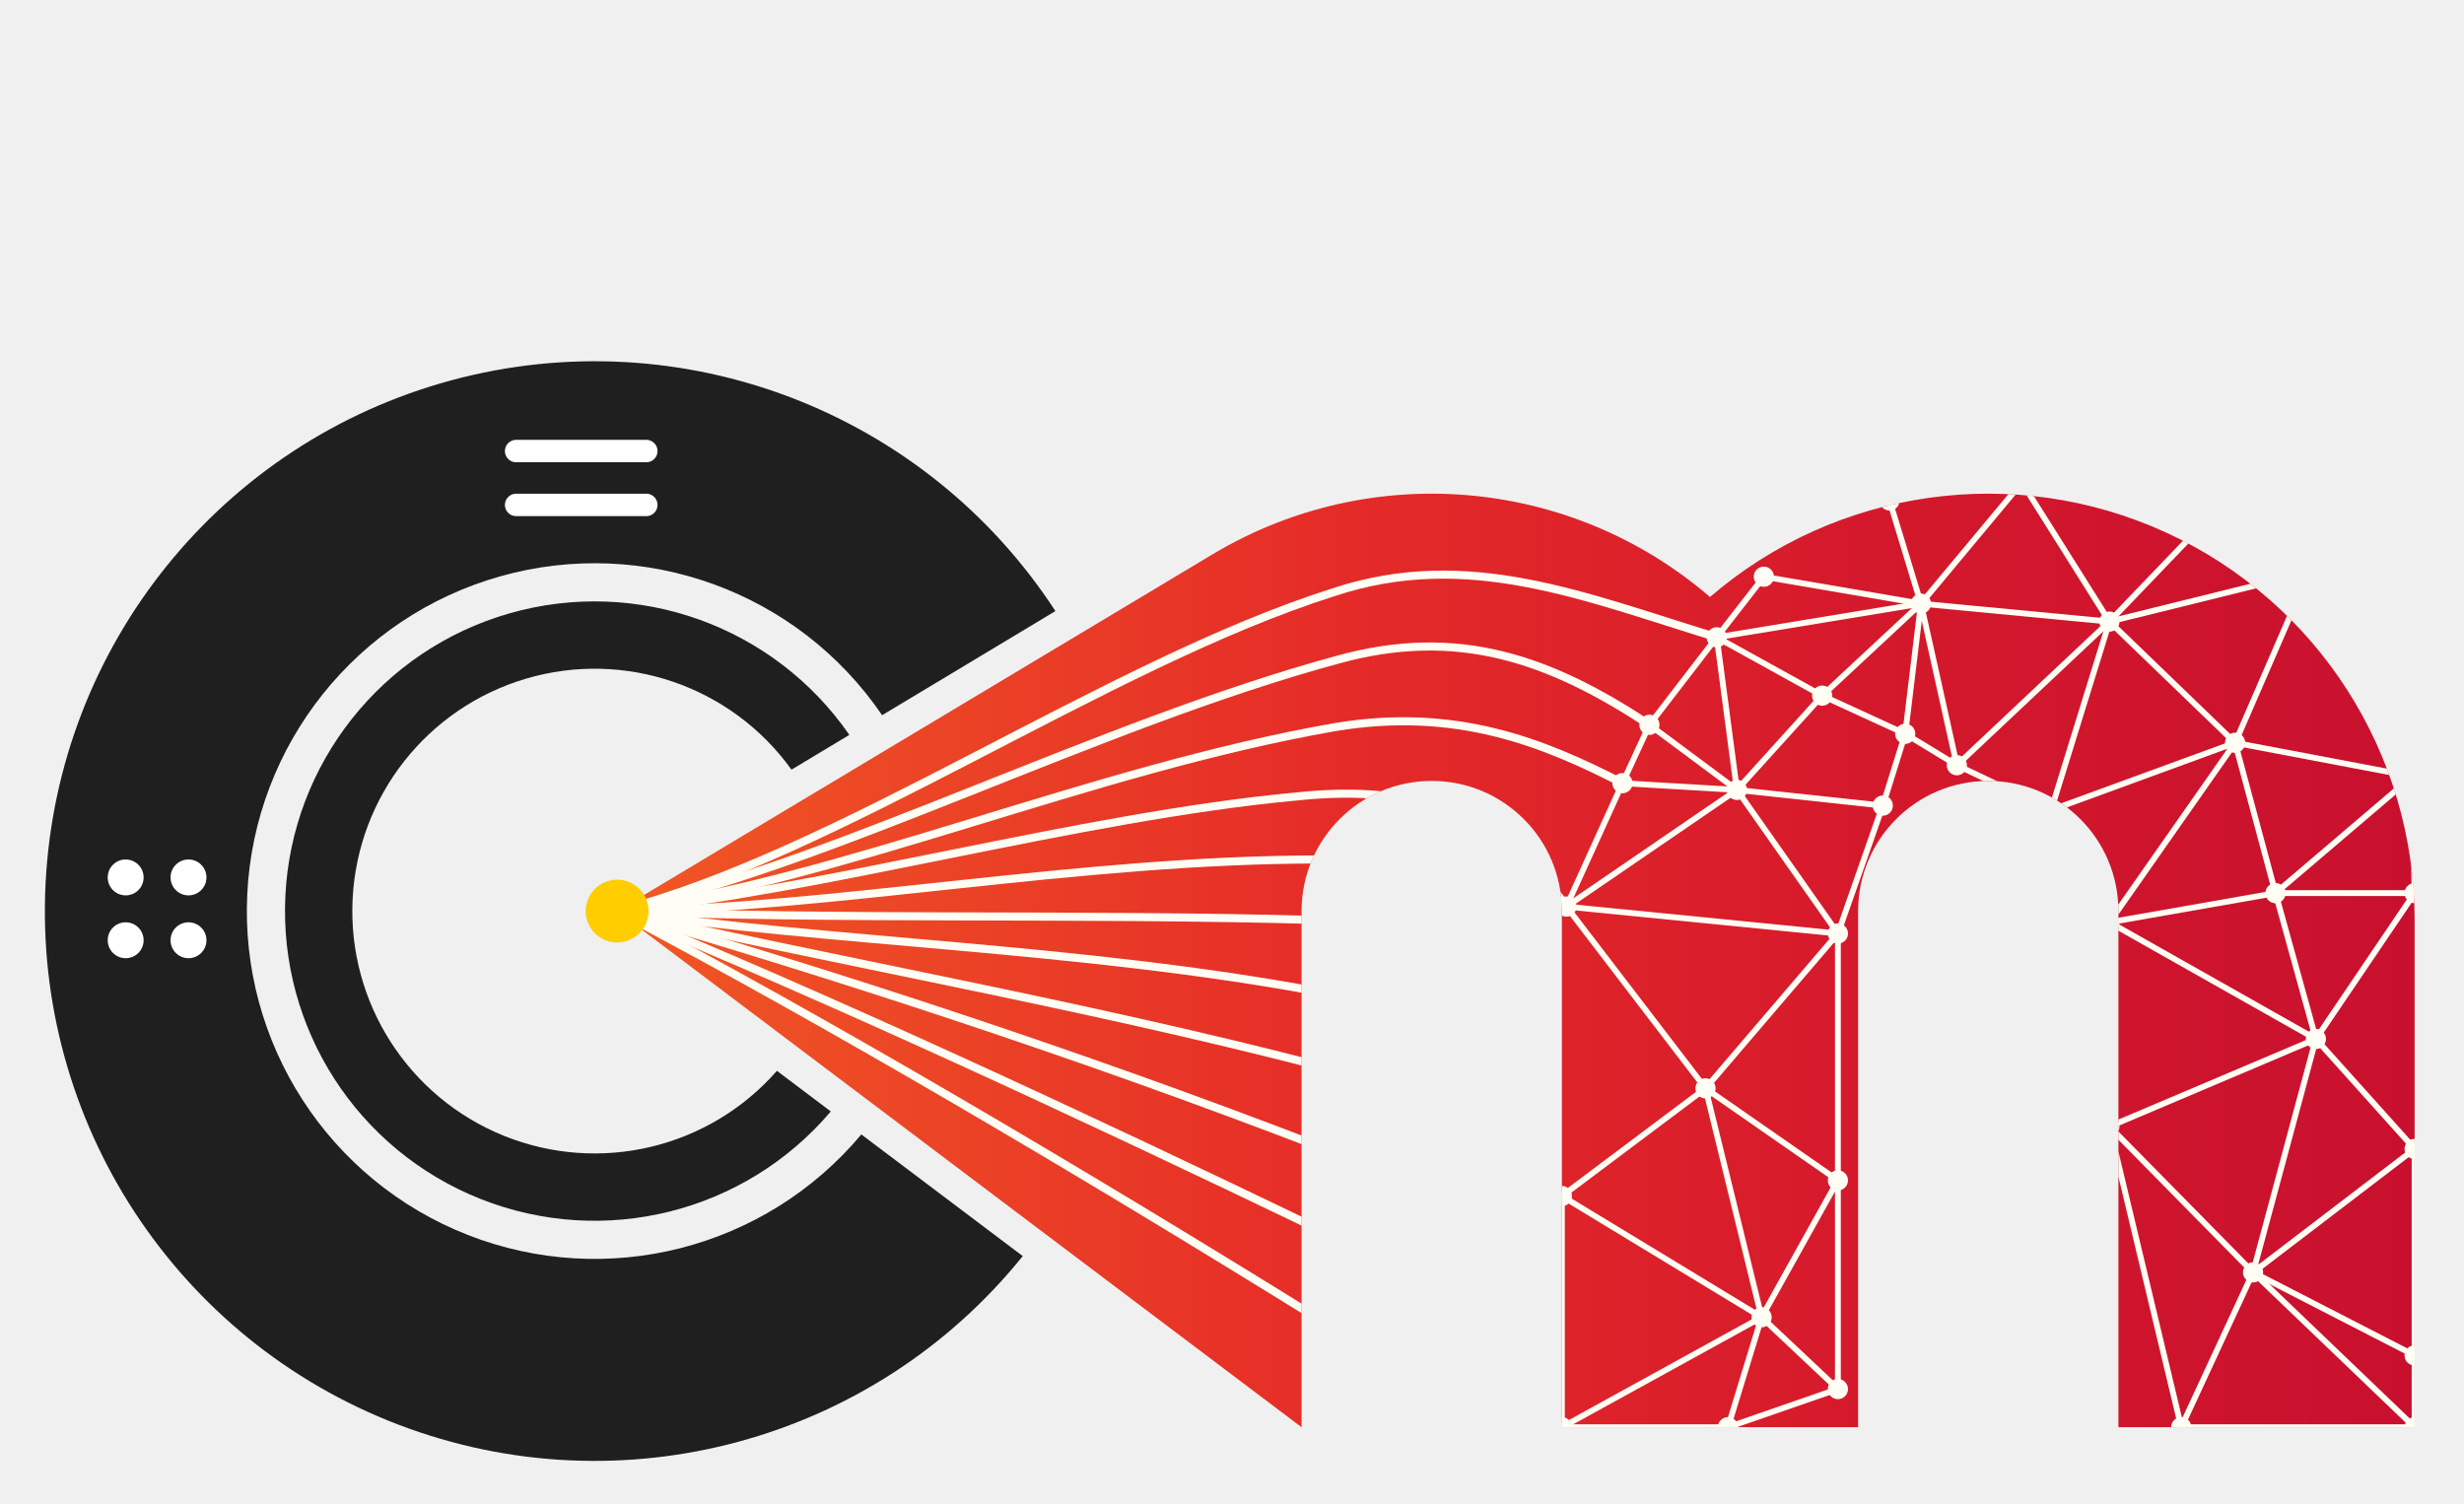
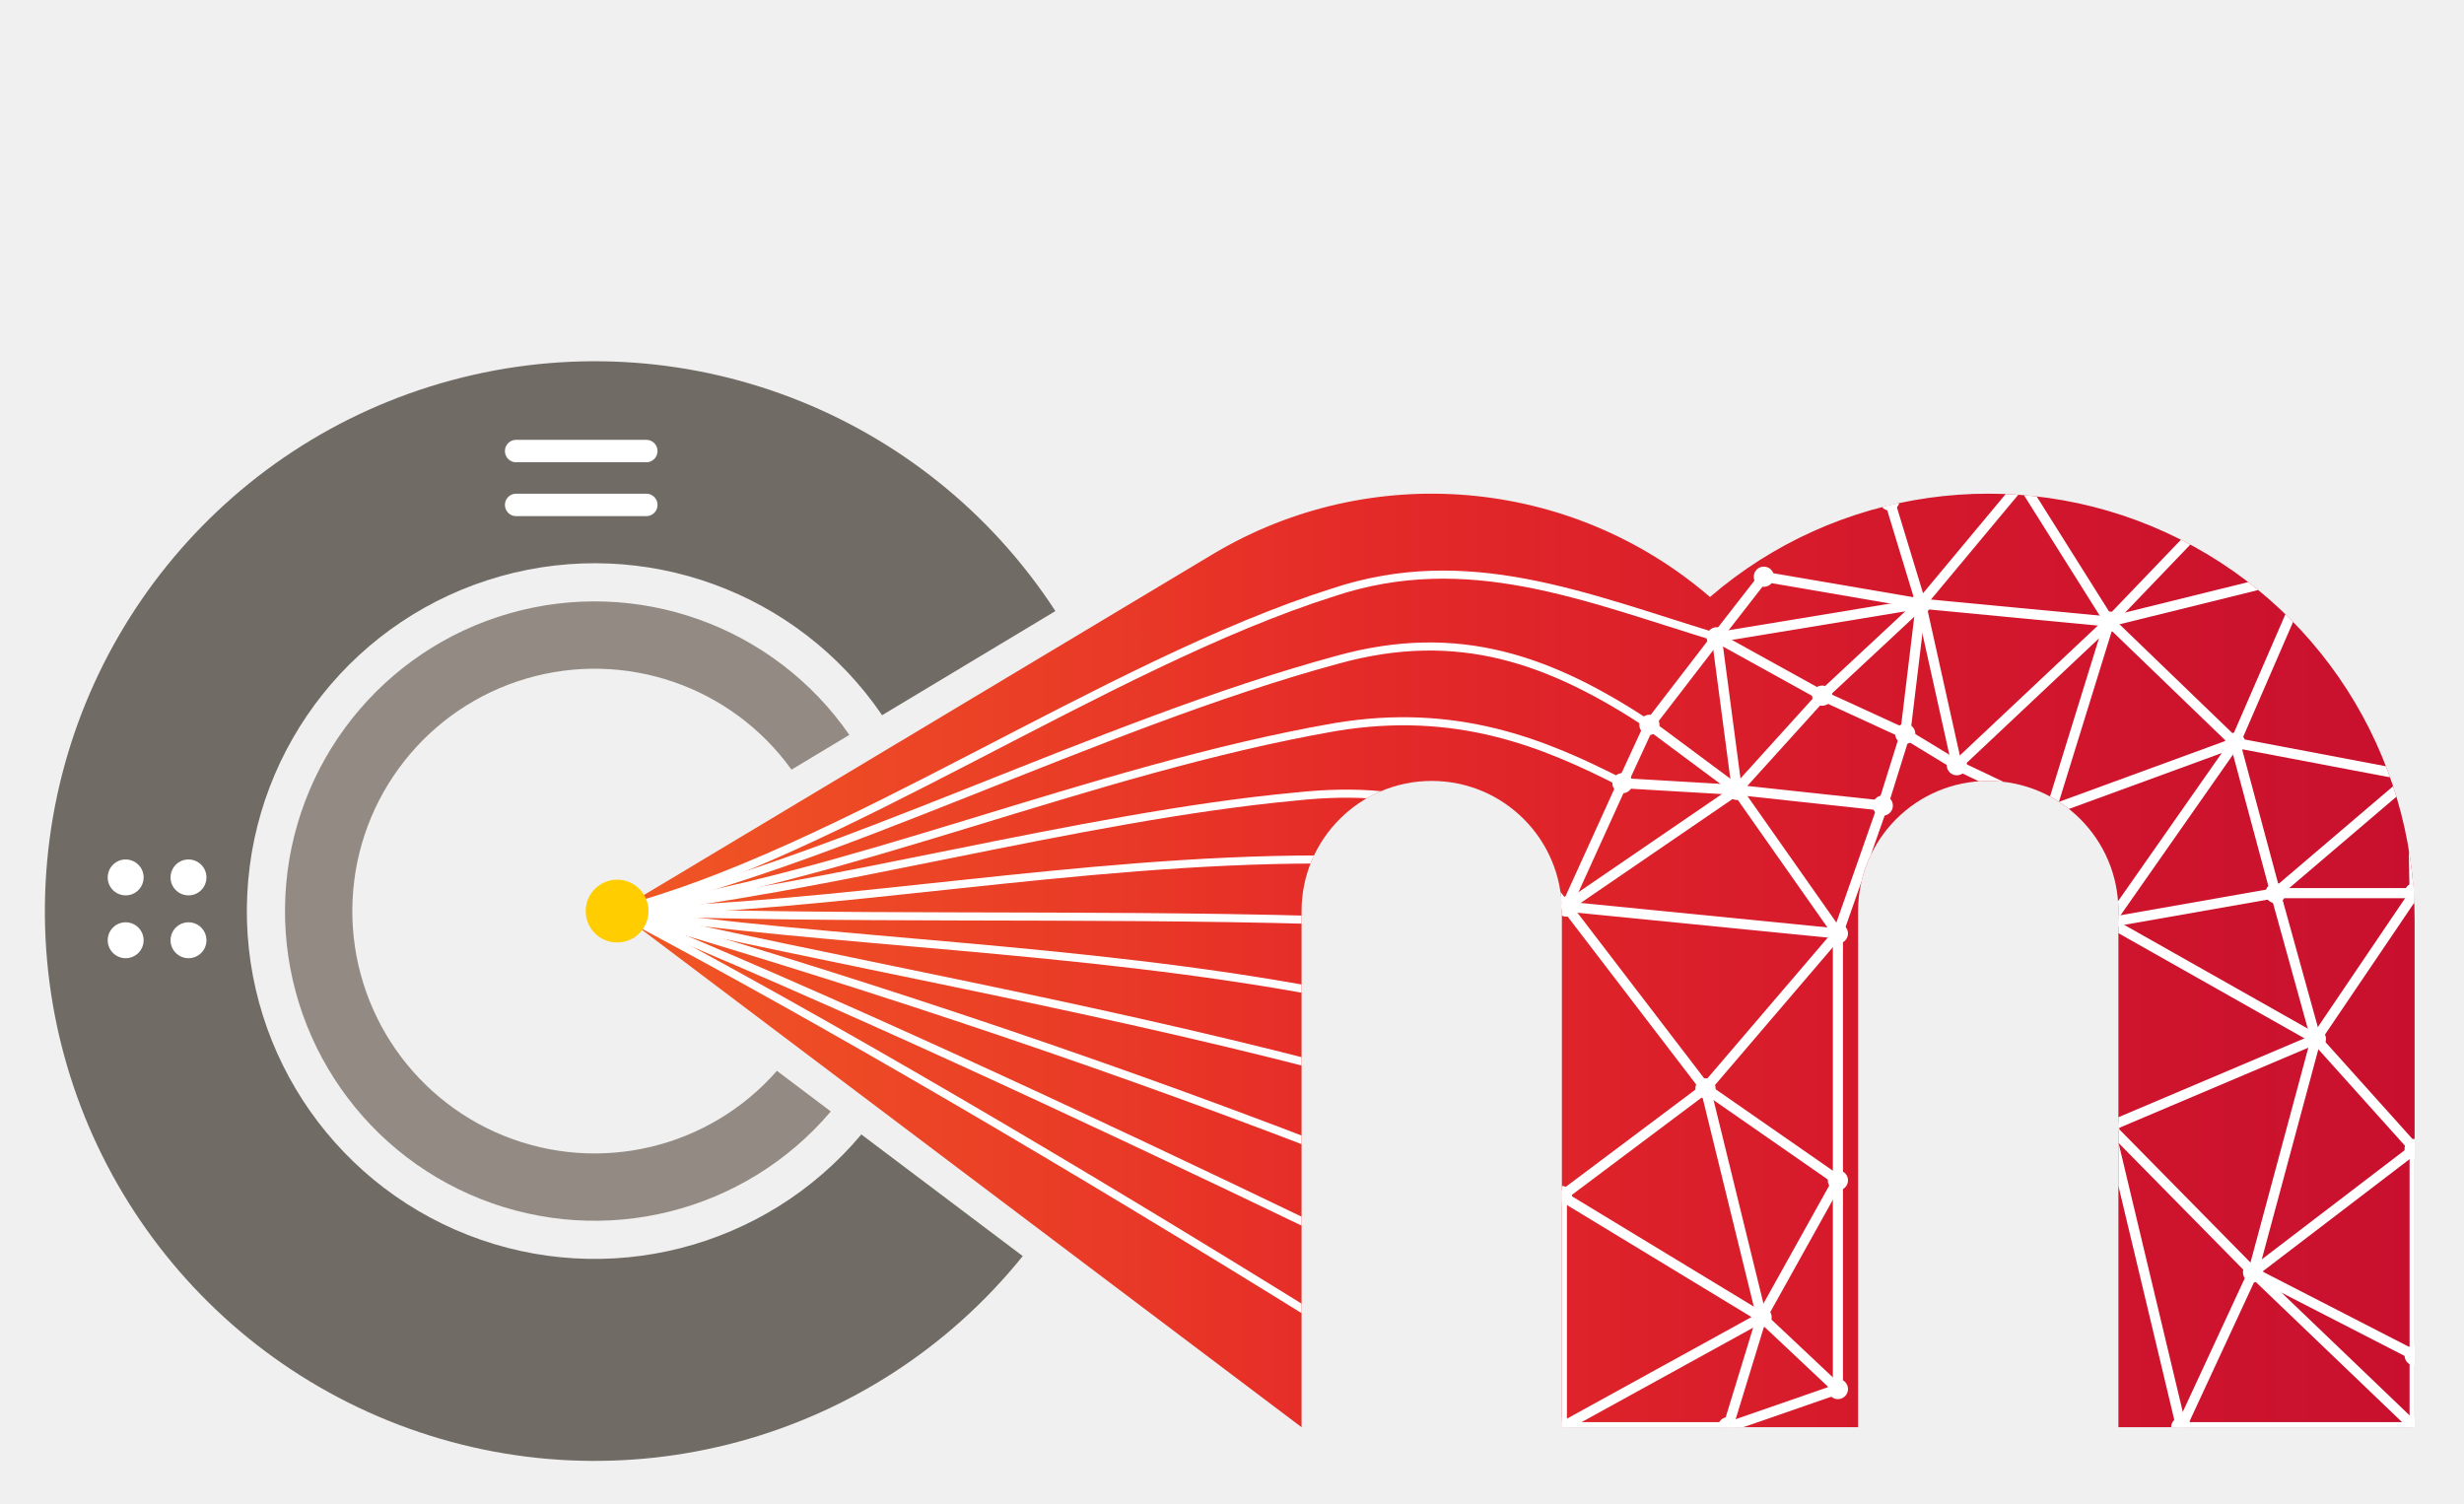
<svg xmlns="http://www.w3.org/2000/svg" width="1098" height="670" viewBox="0 0 1098 670">
  <g transform="translate(0 0) scale(1) translate(-70 -295)">
    <defs>
      <linearGradient id="charcoal" x1="130" y1="470" x2="510" y2="900" gradientUnits="userSpaceOnUse">
        <stop stop-color="#1f1f1f" />
        <stop offset="1" stop-color="#1f1f1f" />
      </linearGradient>
      <linearGradient id="colour" x1="326" y1="705" x2="1146" y2="705" gradientUnits="userSpaceOnUse">
        <stop stop-color="#f15a24" />
        <stop offset=".42" stop-color="#e52b28" />
        <stop offset=".7" stop-color="#d5192c" />
        <stop offset="1" stop-color="#c8102e" />
      </linearGradient>
      <clipPath id="m-clip">
        <path d="M345 701 L610.347 542.016 A190 190 0 0 1 832 561.042 A190 190 0 0 1 1146 705 L1146 931 L1014 931 L1014 701 A58 58 0 0 0 898 701 L898 931 L766 931 L766 701 A58 58 0 0 0 650 701 L650 931 L345 701 Z" />
      </clipPath>
    </defs>
-     <g id="charcoal-symbol" fill="#1f1f1f">
+     <g id="charcoal-symbol" fill="#716b65">
      <path d="M540.311 567.312 A245 245 0 1 0 525.758 854.741 L453.821 800.532 A155 155 0 1 1 463.086 613.714 Z" />
-       <path d="M448.488 622.485 A138 138 0 1 0 440.224 790.286 L416.213 772.193 A108 108 0 1 1 422.705 637.977 Z" />
+       <path d="M448.488 622.485 A138 138 0 1 0 440.224 790.286 L416.213 772.193 A108 108 0 1 1 422.705 637.977 Z" fill="#938b83" />
    </g>
    <g id="scanner-controls">
      <path d="M300 496h58 M300 520h58" fill="none" stroke="white" stroke-width="10" stroke-linecap="round" />
      <circle cx="126" cy="686" r="8" fill="white" />
      <circle cx="126" cy="714" r="8" fill="white" />
      <circle cx="154" cy="686" r="8" fill="white" />
      <circle cx="154" cy="714" r="8" fill="white" />
    </g>
    <path id="colour-symbol" d="M345 701 L610.347 542.016 A190 190 0 0 1 832 561.042 A190 190 0 0 1 1146 705 L1146 931 L1014 931 L1014 701 A58 58 0 0 0 898 701 L898 931 L766 931 L766 701 A58 58 0 0 0 650 701 L650 931 L345 701 Z" fill="url(#colour)" />
-     <g clip-path="url(#m-clip)" stroke="#fffdf4" stroke-linecap="round" stroke-linejoin="round">
+     <g clip-path="url(#m-clip)" stroke="#ffffff" stroke-linecap="round" stroke-linejoin="round">
      <g id="radiating-curves" stroke-width="3.6" fill="none">
        <path d="M345 701 C443 676 563 591 664 559 C724 539 776 561 835 579" />
        <path d="M345 701 C439 681 559 618 666 589 C720 574 761 589 805 618" />
        <path d="M345 701 C446 687 556 638 665 619 C719 610 758 626 793 644" />
        <path d="M345 701 C436 692 551 659 647 650 C702 644 739 658 768 699" />
        <path d="M345 701 C441 700 550 678 658 678" />
        <path d="M345 701 C443 705 551 702 658 705" />
        <path d="M345 701 C439 715 551 717 658 737" />
        <path d="M345 701 C440 723 550 742 658 770" />
        <path d="M345 701 C441 729 549 764 658 806" />
        <path d="M345 701 C440 740 550 791 658 843" />
        <path d="M345 701 C438 750 550 816 658 883" />
      </g>
-       <g id="triangular-mesh" stroke-width="2.6" fill="none">
+       <g id="triangular-mesh" stroke-width="4.5" fill="none">
        <path d="M835 579 L805 618" />
        <path d="M835 579 L844 647" />
        <path d="M835 579 L882 605" />
        <path d="M835 579 L926 564" />
        <path d="M835 579 L856 552" />
        <path d="M805 618 L793 644" />
        <path d="M805 618 L844 647" />
        <path d="M793 644 L768 699" />
        <path d="M793 644 L844 647" />
        <path d="M768 699 L844 647" />
        <path d="M768 699 L830 780" />
        <path d="M768 699 L889 711" />
        <path d="M830 780 L889 711" />
        <path d="M830 780 L766 828" />
        <path d="M830 780 L855 882" />
        <path d="M830 780 L889 821" />
        <path d="M766 828 L855 882" />
        <path d="M766 828 L766 931" />
        <path d="M855 882 L766 931" />
        <path d="M855 882 L840 931" />
        <path d="M855 882 L889 914" />
        <path d="M855 882 L889 821" />
        <path d="M766 931 L840 931" />
        <path d="M840 931 L889 914" />
        <path d="M889 914 L889 821" />
        <path d="M889 821 L889 711" />
        <path d="M889 711 L844 647" />
        <path d="M844 647 L882 605" />
        <path d="M844 647 L909 654" />
        <path d="M882 605 L926 564" />
        <path d="M882 605 L919 622" />
        <path d="M919 622 L926 564" />
        <path d="M919 622 L942 636" />
        <path d="M919 622 L909 654" />
        <path d="M942 636 L926 564" />
        <path d="M942 636 L1010 572" />
        <path d="M942 636 L984 656" />
        <path d="M909 654 L889 711" />
        <path d="M926 564 L856 552" />
        <path d="M926 564 L912 518" />
        <path d="M926 564 L971 510" />
        <path d="M926 564 L1010 572" />
        <path d="M971 510 L1010 572" />
        <path d="M971 510 L1057 523" />
        <path d="M1010 572 L1057 523" />
        <path d="M1010 572 L1099 550" />
        <path d="M1010 572 L1066 626" />
        <path d="M1010 572 L984 656" />
        <path d="M1099 550 L1066 626" />
        <path d="M1066 626 L1145 641" />
        <path d="M1066 626 L1084 693" />
        <path d="M1066 626 L1010 706" />
        <path d="M1066 626 L984 656" />
        <path d="M1145 641 L1084 693" />
        <path d="M1145 641 L1146 693" />
        <path d="M1084 693 L1146 693" />
        <path d="M1084 693 L1010 706" />
        <path d="M1084 693 L1102 758" />
        <path d="M1010 706 L1102 758" />
        <path d="M1102 758 L1146 693" />
        <path d="M1102 758 L1010 797" />
        <path d="M1102 758 L1146 807" />
        <path d="M1102 758 L1074 862" />
        <path d="M1010 797 L1074 862" />
        <path d="M1010 797 L1042 931" />
        <path d="M1146 807 L1074 862" />
        <path d="M1146 807 L1146 899" />
        <path d="M1074 862 L1146 899" />
        <path d="M1074 862 L1042 931" />
        <path d="M1074 862 L1146 931" />
        <path d="M1146 899 L1146 931" />
        <path d="M1042 931 L1146 931" />
-         <circle cx="766" cy="828" r="4.5" fill="#fffdf4" stroke="none" />
-         <circle cx="766" cy="931" r="4.5" fill="#fffdf4" stroke="none" />
-         <circle cx="768" cy="699" r="4.5" fill="#fffdf4" stroke="none" />
-         <circle cx="793" cy="644" r="4.5" fill="#fffdf4" stroke="none" />
-         <circle cx="805" cy="618" r="4.5" fill="#fffdf4" stroke="none" />
-         <circle cx="830" cy="780" r="4.5" fill="#fffdf4" stroke="none" />
-         <circle cx="835" cy="579" r="4.5" fill="#fffdf4" stroke="none" />
-         <circle cx="840" cy="931" r="4.5" fill="#fffdf4" stroke="none" />
-         <circle cx="844" cy="647" r="4.5" fill="#fffdf4" stroke="none" />
-         <circle cx="855" cy="882" r="4.5" fill="#fffdf4" stroke="none" />
-         <circle cx="856" cy="552" r="4.5" fill="#fffdf4" stroke="none" />
-         <circle cx="882" cy="605" r="4.5" fill="#fffdf4" stroke="none" />
-         <circle cx="889" cy="711" r="4.5" fill="#fffdf4" stroke="none" />
-         <circle cx="889" cy="821" r="4.5" fill="#fffdf4" stroke="none" />
-         <circle cx="889" cy="914" r="4.5" fill="#fffdf4" stroke="none" />
-         <circle cx="909" cy="654" r="4.5" fill="#fffdf4" stroke="none" />
-         <circle cx="912" cy="518" r="4.5" fill="#fffdf4" stroke="none" />
-         <circle cx="919" cy="622" r="4.5" fill="#fffdf4" stroke="none" />
-         <circle cx="926" cy="564" r="4.5" fill="#fffdf4" stroke="none" />
-         <circle cx="942" cy="636" r="4.5" fill="#fffdf4" stroke="none" />
-         <circle cx="971" cy="510" r="4.5" fill="#fffdf4" stroke="none" />
-         <circle cx="984" cy="656" r="4.5" fill="#fffdf4" stroke="none" />
-         <circle cx="1010" cy="572" r="4.5" fill="#fffdf4" stroke="none" />
-         <circle cx="1010" cy="706" r="4.5" fill="#fffdf4" stroke="none" />
-         <circle cx="1010" cy="797" r="4.5" fill="#fffdf4" stroke="none" />
-         <circle cx="1042" cy="931" r="4.5" fill="#fffdf4" stroke="none" />
-         <circle cx="1057" cy="523" r="4.5" fill="#fffdf4" stroke="none" />
-         <circle cx="1066" cy="626" r="4.5" fill="#fffdf4" stroke="none" />
-         <circle cx="1074" cy="862" r="4.5" fill="#fffdf4" stroke="none" />
-         <circle cx="1084" cy="693" r="4.5" fill="#fffdf4" stroke="none" />
-         <circle cx="1099" cy="550" r="4.5" fill="#fffdf4" stroke="none" />
-         <circle cx="1102" cy="758" r="4.5" fill="#fffdf4" stroke="none" />
-         <circle cx="1145" cy="641" r="4.5" fill="#fffdf4" stroke="none" />
-         <circle cx="1146" cy="693" r="4.5" fill="#fffdf4" stroke="none" />
-         <circle cx="1146" cy="807" r="4.5" fill="#fffdf4" stroke="none" />
-         <circle cx="1146" cy="899" r="4.5" fill="#fffdf4" stroke="none" />
-         <circle cx="1146" cy="931" r="4.5" fill="#fffdf4" stroke="none" />
+         <circle cx="766" cy="828" r="4.5" fill="#ffffff" stroke="none" />
+         <circle cx="766" cy="931" r="4.5" fill="#ffffff" stroke="none" />
+         <circle cx="768" cy="699" r="4.5" fill="#ffffff" stroke="none" />
+         <circle cx="793" cy="644" r="4.5" fill="#ffffff" stroke="none" />
+         <circle cx="805" cy="618" r="4.5" fill="#ffffff" stroke="none" />
+         <circle cx="830" cy="780" r="4.5" fill="#ffffff" stroke="none" />
+         <circle cx="835" cy="579" r="4.5" fill="#ffffff" stroke="none" />
+         <circle cx="840" cy="931" r="4.5" fill="#ffffff" stroke="none" />
+         <circle cx="844" cy="647" r="4.5" fill="#ffffff" stroke="none" />
+         <circle cx="855" cy="882" r="4.5" fill="#ffffff" stroke="none" />
+         <circle cx="856" cy="552" r="4.5" fill="#ffffff" stroke="none" />
+         <circle cx="882" cy="605" r="4.5" fill="#ffffff" stroke="none" />
+         <circle cx="889" cy="711" r="4.5" fill="#ffffff" stroke="none" />
+         <circle cx="889" cy="821" r="4.5" fill="#ffffff" stroke="none" />
+         <circle cx="889" cy="914" r="4.5" fill="#ffffff" stroke="none" />
+         <circle cx="909" cy="654" r="4.5" fill="#ffffff" stroke="none" />
+         <circle cx="912" cy="518" r="4.5" fill="#ffffff" stroke="none" />
+         <circle cx="919" cy="622" r="4.5" fill="#ffffff" stroke="none" />
+         <circle cx="926" cy="564" r="4.5" fill="#ffffff" stroke="none" />
+         <circle cx="942" cy="636" r="4.5" fill="#ffffff" stroke="none" />
+         <circle cx="971" cy="510" r="4.5" fill="#ffffff" stroke="none" />
+         <circle cx="984" cy="656" r="4.5" fill="#ffffff" stroke="none" />
+         <circle cx="1010" cy="572" r="4.5" fill="#ffffff" stroke="none" />
+         <circle cx="1010" cy="706" r="4.5" fill="#ffffff" stroke="none" />
+         <circle cx="1010" cy="797" r="4.5" fill="#ffffff" stroke="none" />
+         <circle cx="1042" cy="931" r="4.5" fill="#ffffff" stroke="none" />
+         <circle cx="1057" cy="523" r="4.5" fill="#ffffff" stroke="none" />
+         <circle cx="1066" cy="626" r="4.5" fill="#ffffff" stroke="none" />
+         <circle cx="1074" cy="862" r="4.5" fill="#ffffff" stroke="none" />
+         <circle cx="1084" cy="693" r="4.5" fill="#ffffff" stroke="none" />
+         <circle cx="1099" cy="550" r="4.5" fill="#ffffff" stroke="none" />
+         <circle cx="1102" cy="758" r="4.5" fill="#ffffff" stroke="none" />
+         <circle cx="1145" cy="641" r="4.5" fill="#ffffff" stroke="none" />
+         <circle cx="1146" cy="693" r="4.5" fill="#ffffff" stroke="none" />
+         <circle cx="1146" cy="807" r="4.5" fill="#ffffff" stroke="none" />
+         <circle cx="1146" cy="899" r="4.5" fill="#ffffff" stroke="none" />
+         <circle cx="1146" cy="931" r="4.5" fill="#ffffff" stroke="none" />
      </g>
-       <g id="mesh-nodes" fill="#fffdf4" stroke="none">
+       <g id="mesh-nodes" fill="#ffffff" stroke="none">















</g>
    </g>
    <circle id="focus" cx="345" cy="701" r="14" fill="#FFCD00" />
  </g>
</svg>
